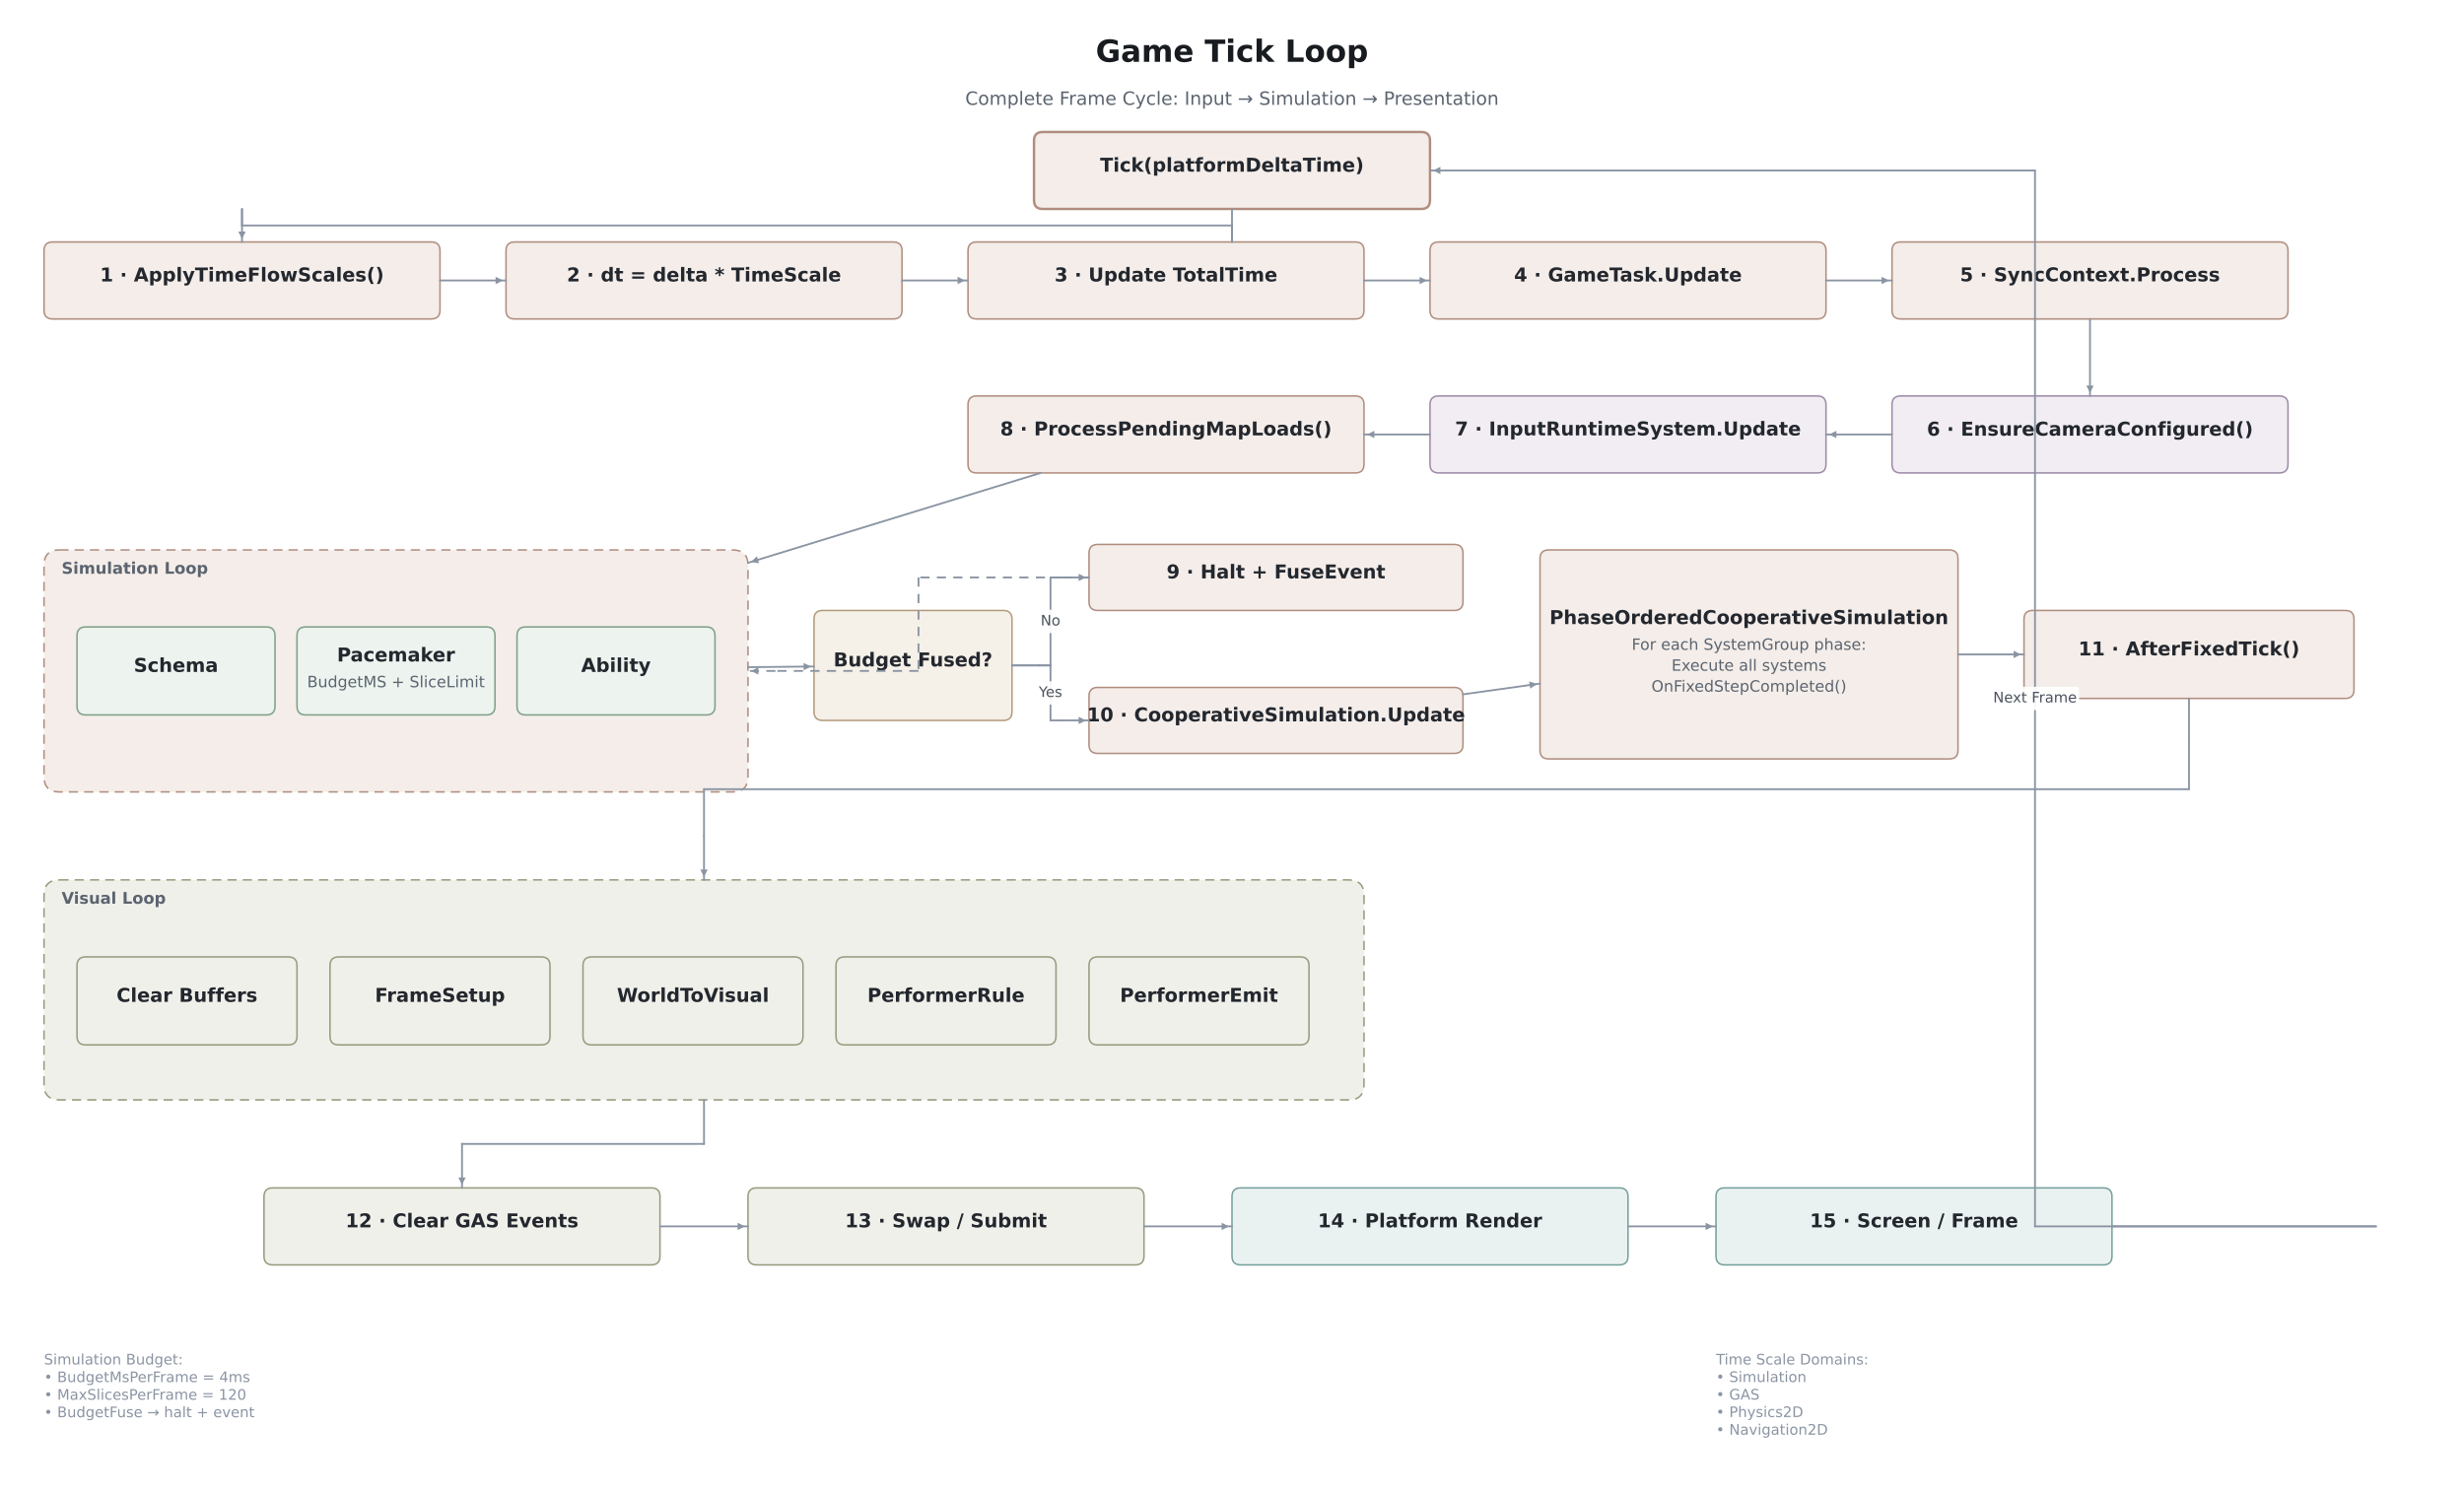
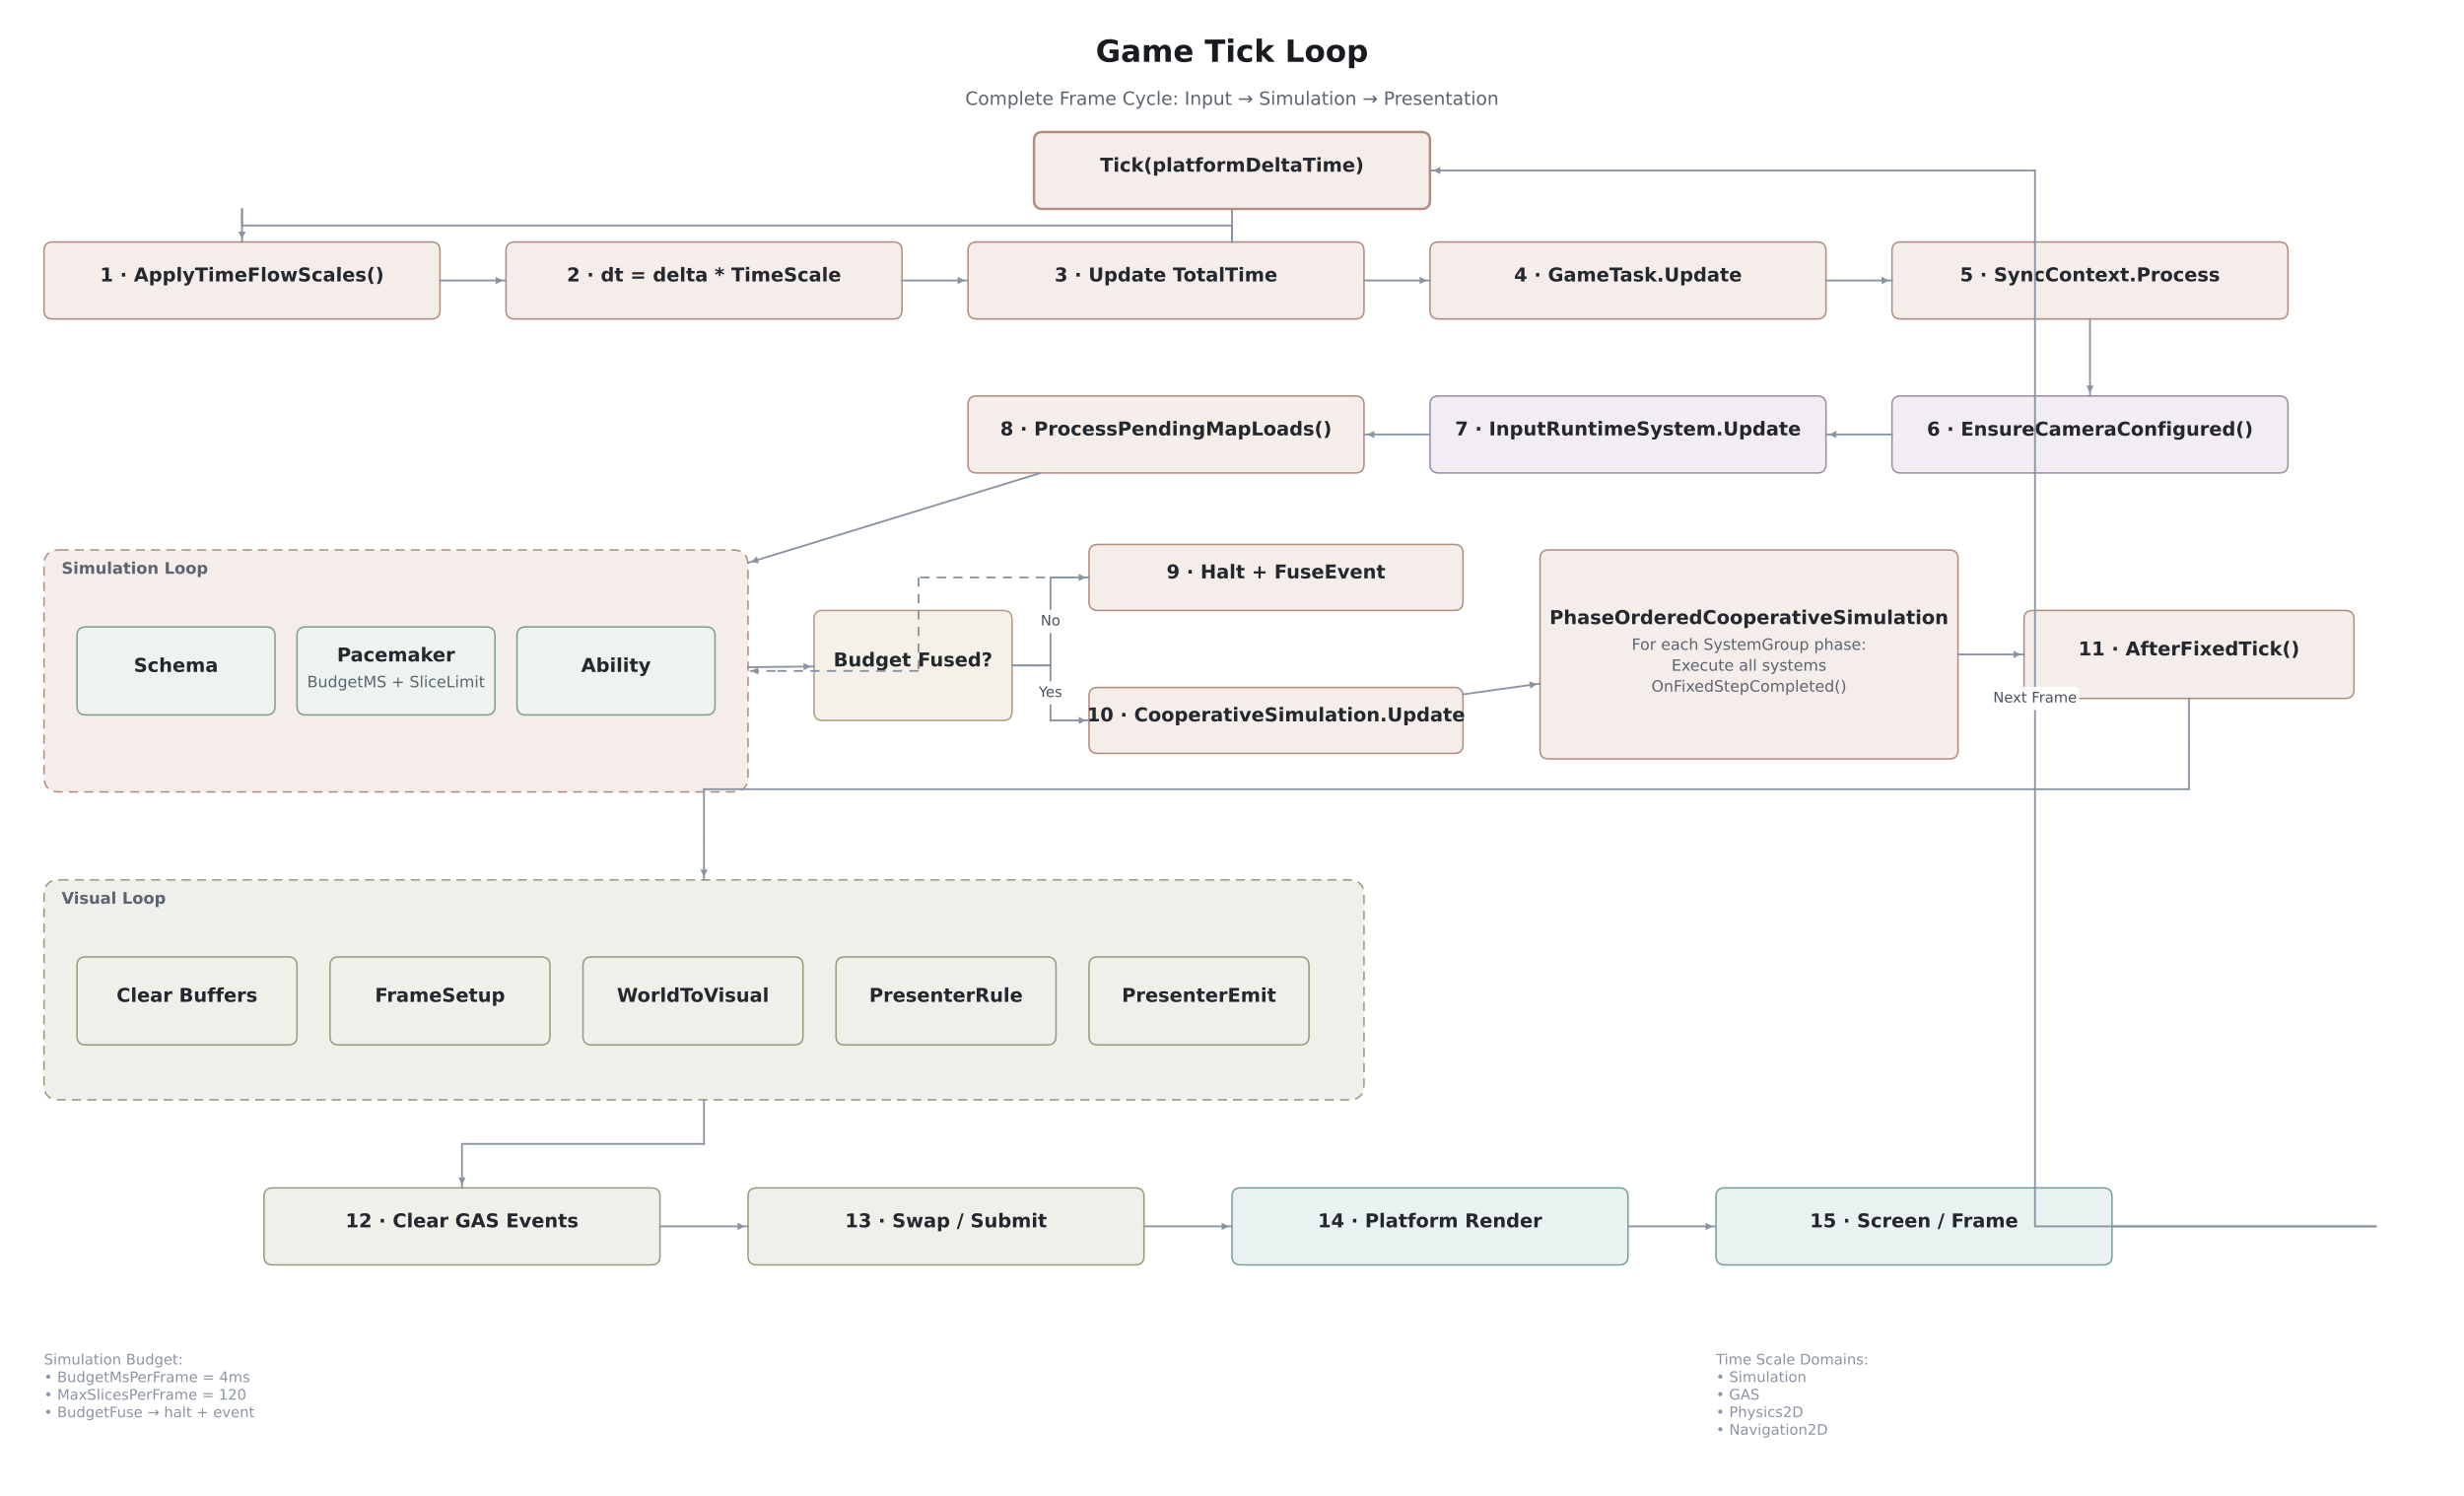
<svg xmlns="http://www.w3.org/2000/svg" width="1612.8pt" height="979.2pt" viewBox="0 0 1612.8 979.2" version="1.1">
  <defs>
    <style type="text/css">*{stroke-linejoin: round; stroke-linecap: butt}</style>
  </defs>
  <g id="figure_1">
    <g id="patch_1">
      <path d="M 0 979.2  L 1612.8 979.2  L 1612.8 0  L 0 0  z " style="fill: #ffffff" />
    </g>
    <g id="axes_1">
      <g id="patch_2">
        <path d="M 38.88 360  L 479.52 360  Q 489.6 360 489.6 370.08  L 489.6 508.32  Q 489.6 518.4 479.52 518.4  L 38.88 518.4  Q 28.8 518.4 28.8 508.32  L 28.8 370.08  Q 28.8 360 38.88 360  z " clip-path="url(#p7405627a9a)" style="fill: #f4ede9; stroke-dasharray: 6,4; stroke-dashoffset: 0; stroke: #b08d7f; stroke-linejoin: miter" />
      </g>
      <g id="patch_3">
        <path d="M 38.88 576  L 882.72 576  Q 892.8 576 892.8 586.08  L 892.8 709.92  Q 892.8 720 882.72 720  L 38.88 720  Q 28.8 720 28.8 709.92  L 28.8 586.08  Q 28.8 576 38.88 576  z " clip-path="url(#p7405627a9a)" style="fill: #f0f0ea; stroke-dasharray: 6,4; stroke-dashoffset: 0; stroke: #999a7e; stroke-linejoin: miter" />
      </g>
      <g id="text_1">
        <text style="font-weight: 700; font-size: 10.5px; font-family: 'Microsoft YaHei', 'DejaVu Sans'; text-anchor: start; fill: #5b6470" x="40.32" y="375.593" transform="rotate(-0 40.32 375.5934)">Simulation Loop</text>
      </g>
      <g id="text_2">
        <text style="font-weight: 700; font-size: 10.5px; font-family: 'Microsoft YaHei', 'DejaVu Sans'; text-anchor: start; fill: #5b6470" x="40.32" y="591.593" transform="rotate(-0 40.32 591.5934)">Visual Loop</text>
      </g>
      <g id="patch_4">
        <path d="M 682.56 86.4  L 930.24 86.4  Q 936 86.4 936 92.16  L 936 131.04  Q 936 136.8 930.24 136.8  L 682.56 136.8  Q 676.8 136.8 676.8 131.04  L 676.8 92.16  Q 676.8 86.4 682.56 86.4  z " clip-path="url(#p7405627a9a)" style="fill: #f4ede9; stroke: #b08d7f; stroke-width: 1.6; stroke-linejoin: miter" />
      </g>
      <g id="patch_5">
        <path d="M 34.56 158.4  L 282.24 158.4  Q 288 158.4 288 164.16  L 288 203.04  Q 288 208.8 282.24 208.8  L 34.56 208.8  Q 28.8 208.8 28.8 203.04  L 28.8 164.16  Q 28.8 158.4 34.56 158.4  z " clip-path="url(#p7405627a9a)" style="fill: #f4ede9; stroke: #b08d7f; stroke-linejoin: miter" />
      </g>
      <g id="patch_6">
        <path d="M 336.96 158.4  L 584.64 158.4  Q 590.4 158.4 590.4 164.16  L 590.4 203.04  Q 590.4 208.8 584.64 208.8  L 336.96 208.8  Q 331.2 208.8 331.2 203.04  L 331.2 164.16  Q 331.2 158.4 336.96 158.4  z " clip-path="url(#p7405627a9a)" style="fill: #f4ede9; stroke: #b08d7f; stroke-linejoin: miter" />
      </g>
      <g id="patch_7">
        <path d="M 639.36 158.4  L 887.04 158.4  Q 892.8 158.4 892.8 164.16  L 892.8 203.04  Q 892.8 208.8 887.04 208.8  L 639.36 208.8  Q 633.6 208.8 633.6 203.04  L 633.6 164.16  Q 633.6 158.4 639.36 158.4  z " clip-path="url(#p7405627a9a)" style="fill: #f4ede9; stroke: #b08d7f; stroke-linejoin: miter" />
      </g>
      <g id="patch_8">
        <path d="M 941.76 158.4  L 1189.44 158.4  Q 1195.2 158.4 1195.2 164.16  L 1195.2 203.04  Q 1195.2 208.8 1189.44 208.8  L 941.76 208.8  Q 936 208.8 936 203.04  L 936 164.16  Q 936 158.4 941.76 158.4  z " clip-path="url(#p7405627a9a)" style="fill: #f4ede9; stroke: #b08d7f; stroke-linejoin: miter" />
      </g>
      <g id="patch_9">
        <path d="M 1244.16 158.4  L 1491.84 158.4  Q 1497.6 158.4 1497.6 164.16  L 1497.6 203.04  Q 1497.6 208.8 1491.84 208.8  L 1244.16 208.8  Q 1238.4 208.8 1238.4 203.04  L 1238.4 164.16  Q 1238.4 158.4 1244.16 158.4  z " clip-path="url(#p7405627a9a)" style="fill: #f4ede9; stroke: #b08d7f; stroke-linejoin: miter" />
      </g>
      <g id="patch_10">
        <path d="M 1244.16 259.2  L 1491.84 259.2  Q 1497.6 259.2 1497.6 264.96  L 1497.6 303.84  Q 1497.6 309.6 1491.84 309.6  L 1244.16 309.6  Q 1238.4 309.6 1238.4 303.84  L 1238.4 264.96  Q 1238.4 259.2 1244.16 259.2  z " clip-path="url(#p7405627a9a)" style="fill: #f1edf3; stroke: #9d8ba8; stroke-linejoin: miter" />
      </g>
      <g id="patch_11">
        <path d="M 941.76 259.2  L 1189.44 259.2  Q 1195.2 259.2 1195.2 264.96  L 1195.2 303.84  Q 1195.2 309.6 1189.44 309.6  L 941.76 309.6  Q 936 309.6 936 303.84  L 936 264.96  Q 936 259.2 941.76 259.2  z " clip-path="url(#p7405627a9a)" style="fill: #f1edf3; stroke: #9d8ba8; stroke-linejoin: miter" />
      </g>
      <g id="patch_12">
        <path d="M 639.36 259.2  L 887.04 259.2  Q 892.8 259.2 892.8 264.96  L 892.8 303.84  Q 892.8 309.6 887.04 309.6  L 639.36 309.6  Q 633.6 309.6 633.6 303.84  L 633.6 264.96  Q 633.6 259.2 639.36 259.2  z " clip-path="url(#p7405627a9a)" style="fill: #f4ede9; stroke: #b08d7f; stroke-linejoin: miter" />
      </g>
      <g id="patch_13">
        <path d="M 56.16 410.4  L 174.24 410.4  Q 180 410.4 180 416.16  L 180 462.24  Q 180 468 174.24 468  L 56.16 468  Q 50.4 468 50.4 462.24  L 50.4 416.16  Q 50.4 410.4 56.16 410.4  z " clip-path="url(#p7405627a9a)" style="fill: #edf3ee; stroke: #7fa087; stroke-linejoin: miter" />
      </g>
      <g id="patch_14">
        <path d="M 200.16 410.4  L 318.24 410.4  Q 324 410.4 324 416.16  L 324 462.24  Q 324 468 318.24 468  L 200.16 468  Q 194.4 468 194.4 462.24  L 194.4 416.16  Q 194.4 410.4 200.16 410.4  z " clip-path="url(#p7405627a9a)" style="fill: #edf3ee; stroke: #7fa087; stroke-linejoin: miter" />
      </g>
      <g id="patch_15">
        <path d="M 344.16 410.4  L 462.24 410.4  Q 468 410.4 468 416.16  L 468 462.24  Q 468 468 462.24 468  L 344.16 468  Q 338.4 468 338.4 462.24  L 338.4 416.16  Q 338.4 410.4 344.16 410.4  z " clip-path="url(#p7405627a9a)" style="fill: #edf3ee; stroke: #7fa087; stroke-linejoin: miter" />
      </g>
      <g id="patch_16">
        <path d="M 538.56 399.6  L 656.64 399.6  Q 662.4 399.6 662.4 405.36  L 662.4 465.84  Q 662.4 471.6 656.64 471.6  L 538.56 471.6  Q 532.8 471.6 532.8 465.84  L 532.8 405.36  Q 532.8 399.6 538.56 399.6  z " clip-path="url(#p7405627a9a)" style="fill: #f5f0e8; stroke: #b39b7d; stroke-linejoin: miter" />
      </g>
      <g id="patch_17">
        <path d="M 718.56 356.4  L 951.84 356.4  Q 957.6 356.4 957.6 362.16  L 957.6 393.84  Q 957.6 399.6 951.84 399.6  L 718.56 399.6  Q 712.8 399.6 712.8 393.84  L 712.8 362.16  Q 712.8 356.4 718.56 356.4  z " clip-path="url(#p7405627a9a)" style="fill: #f4ede9; stroke: #b08d7f; stroke-linejoin: miter" />
      </g>
      <g id="patch_18">
        <path d="M 718.56 450  L 951.84 450  Q 957.6 450 957.6 455.76  L 957.6 487.44  Q 957.6 493.2 951.84 493.2  L 718.56 493.2  Q 712.8 493.2 712.8 487.44  L 712.8 455.76  Q 712.8 450 718.56 450  z " clip-path="url(#p7405627a9a)" style="fill: #f4ede9; stroke: #b08d7f; stroke-linejoin: miter" />
      </g>
      <g id="patch_19">
        <path d="M 1013.76 360  L 1275.84 360  Q 1281.6 360 1281.6 365.76  L 1281.6 491.04  Q 1281.6 496.8 1275.84 496.8  L 1013.76 496.8  Q 1008 496.8 1008 491.04  L 1008 365.76  Q 1008 360 1013.76 360  z " clip-path="url(#p7405627a9a)" style="fill: #f4ede9; stroke: #b08d7f; stroke-linejoin: miter" />
      </g>
      <g id="patch_20">
        <path d="M 1330.56 399.6  L 1535.04 399.6  Q 1540.8 399.6 1540.8 405.36  L 1540.8 451.44  Q 1540.8 457.2 1535.04 457.2  L 1330.56 457.2  Q 1324.8 457.2 1324.8 451.44  L 1324.8 405.36  Q 1324.8 399.6 1330.56 399.6  z " clip-path="url(#p7405627a9a)" style="fill: #f4ede9; stroke: #b08d7f; stroke-linejoin: miter" />
      </g>
      <g id="patch_21">
        <path d="M 56.16 626.4  L 188.64 626.4  Q 194.4 626.4 194.4 632.16  L 194.4 678.24  Q 194.4 684 188.64 684  L 56.16 684  Q 50.4 684 50.4 678.24  L 50.4 632.16  Q 50.4 626.4 56.16 626.4  z " clip-path="url(#p7405627a9a)" style="fill: #f0f0ea; stroke: #999a7e; stroke-linejoin: miter" />
      </g>
      <g id="patch_22">
        <path d="M 221.76 626.4  L 354.24 626.4  Q 360 626.4 360 632.16  L 360 678.24  Q 360 684 354.24 684  L 221.76 684  Q 216 684 216 678.24  L 216 632.16  Q 216 626.4 221.76 626.4  z " clip-path="url(#p7405627a9a)" style="fill: #f0f0ea; stroke: #999a7e; stroke-linejoin: miter" />
      </g>
      <g id="patch_23">
        <path d="M 387.36 626.4  L 519.84 626.4  Q 525.6 626.4 525.6 632.16  L 525.6 678.24  Q 525.6 684 519.84 684  L 387.36 684  Q 381.6 684 381.6 678.24  L 381.6 632.16  Q 381.6 626.4 387.36 626.4  z " clip-path="url(#p7405627a9a)" style="fill: #f0f0ea; stroke: #999a7e; stroke-linejoin: miter" />
      </g>
      <g id="patch_24">
        <path d="M 552.96 626.4  L 685.44 626.4  Q 691.2 626.4 691.2 632.16  L 691.2 678.24  Q 691.2 684 685.44 684  L 552.96 684  Q 547.2 684 547.2 678.24  L 547.2 632.16  Q 547.2 626.4 552.96 626.4  z " clip-path="url(#p7405627a9a)" style="fill: #f0f0ea; stroke: #999a7e; stroke-linejoin: miter" />
      </g>
      <g id="patch_25">
        <path d="M 718.56 626.4  L 851.04 626.4  Q 856.8 626.4 856.8 632.16  L 856.8 678.24  Q 856.8 684 851.04 684  L 718.56 684  Q 712.8 684 712.8 678.24  L 712.8 632.16  Q 712.8 626.4 718.56 626.4  z " clip-path="url(#p7405627a9a)" style="fill: #f0f0ea; stroke: #999a7e; stroke-linejoin: miter" />
      </g>
      <g id="patch_26">
        <path d="M 178.56 777.6  L 426.24 777.6  Q 432 777.6 432 783.36  L 432 822.24  Q 432 828 426.24 828  L 178.56 828  Q 172.8 828 172.8 822.24  L 172.8 783.36  Q 172.8 777.6 178.56 777.6  z " clip-path="url(#p7405627a9a)" style="fill: #f0f0ea; stroke: #999a7e; stroke-linejoin: miter" />
      </g>
      <g id="patch_27">
        <path d="M 495.36 777.6  L 743.04 777.6  Q 748.8 777.6 748.8 783.36  L 748.8 822.24  Q 748.8 828 743.04 828  L 495.36 828  Q 489.6 828 489.6 822.24  L 489.6 783.36  Q 489.6 777.6 495.36 777.6  z " clip-path="url(#p7405627a9a)" style="fill: #f0f0ea; stroke: #999a7e; stroke-linejoin: miter" />
      </g>
      <g id="patch_28">
        <path d="M 812.16 777.6  L 1059.84 777.6  Q 1065.6 777.6 1065.6 783.36  L 1065.6 822.24  Q 1065.6 828 1059.84 828  L 812.16 828  Q 806.4 828 806.4 822.24  L 806.4 783.36  Q 806.4 777.6 812.16 777.6  z " clip-path="url(#p7405627a9a)" style="fill: #eaf2f1; stroke: #76a09c; stroke-linejoin: miter" />
      </g>
      <g id="patch_29">
        <path d="M 1128.96 777.6  L 1376.64 777.6  Q 1382.4 777.6 1382.4 783.36  L 1382.4 822.24  Q 1382.4 828 1376.64 828  L 1128.96 828  Q 1123.2 828 1123.2 822.24  L 1123.2 783.36  Q 1123.2 777.6 1128.96 777.6  z " clip-path="url(#p7405627a9a)" style="fill: #eaf2f1; stroke: #76a09c; stroke-linejoin: miter" />
      </g>
      <g id="text_3">
        <text style="font-weight: 700; font-size: 12.5px; font-family: 'Microsoft YaHei', 'DejaVu Sans'; text-anchor: middle; fill: #23272e" x="806.4" y="112.39" transform="rotate(-0 806.4 112.3904)">Tick(platformDeltaTime)</text>
      </g>
      <g id="text_4">
        <text style="font-weight: 700; font-size: 12.5px; font-family: 'Microsoft YaHei', 'DejaVu Sans'; text-anchor: middle; fill: #23272e" x="158.4" y="184.232" transform="rotate(-0 158.4 184.2322)">1 · ApplyTimeFlowScales()</text>
      </g>
      <g id="text_5">
        <text style="font-weight: 700; font-size: 12.5px; font-family: 'Microsoft YaHei', 'DejaVu Sans'; text-anchor: middle; fill: #23272e" x="460.8" y="184.232" transform="rotate(-0 460.8 184.2322)">2 · dt = delta * TimeScale</text>
      </g>
      <g id="text_6">
        <text style="font-weight: 700; font-size: 12.5px; font-family: 'Microsoft YaHei', 'DejaVu Sans'; text-anchor: middle; fill: #23272e" x="763.2" y="184.232" transform="rotate(-0 763.2 184.2322)">3 · Update TotalTime</text>
      </g>
      <g id="text_7">
        <text style="font-weight: 700; font-size: 12.5px; font-family: 'Microsoft YaHei', 'DejaVu Sans'; text-anchor: middle; fill: #23272e" x="1065.6" y="184.232" transform="rotate(-0 1065.6 184.2322)">4 · GameTask.Update</text>
      </g>
      <g id="text_8">
        <text style="font-weight: 700; font-size: 12.5px; font-family: 'Microsoft YaHei', 'DejaVu Sans'; text-anchor: middle; fill: #23272e" x="1368" y="184.172" transform="rotate(-0 1368 184.1716)">5 · SyncContext.Process</text>
      </g>
      <g id="text_9">
        <text style="font-weight: 700; font-size: 12.5px; font-family: 'Microsoft YaHei', 'DejaVu Sans'; text-anchor: middle; fill: #23272e" x="1368" y="285.19" transform="rotate(-0 1368 285.1904)">6 · EnsureCameraConfigured()</text>
      </g>
      <g id="text_10">
        <text style="font-weight: 700; font-size: 12.5px; font-family: 'Microsoft YaHei', 'DejaVu Sans'; text-anchor: middle; fill: #23272e" x="1065.6" y="285.032" transform="rotate(-0 1065.6 285.0322)">7 · InputRuntimeSystem.Update</text>
      </g>
      <g id="text_11">
        <text style="font-weight: 700; font-size: 12.5px; font-family: 'Microsoft YaHei', 'DejaVu Sans'; text-anchor: middle; fill: #23272e" x="763.2" y="285.032" transform="rotate(-0 763.2 285.0322)">8 · ProcessPendingMapLoads()</text>
      </g>
      <g id="text_12">
        <text style="font-weight: 700; font-size: 12.5px; font-family: 'Microsoft YaHei', 'DejaVu Sans'; text-anchor: middle; fill: #23272e" x="115.2" y="439.832" transform="rotate(-0 115.2 439.8322)">Schema</text>
      </g>
      <g id="text_13">
        <text style="font-weight: 700; font-size: 12.5px; font-family: 'Microsoft YaHei', 'DejaVu Sans'; text-anchor: middle; fill: #23272e" x="259.2" y="432.992" transform="rotate(-0 259.2 432.9922)">Pacemaker</text>
      </g>
      <g id="text_14">
        <text style="font-size: 10.2px; font-family: 'Microsoft YaHei', 'DejaVu Sans'; text-anchor: middle; fill: #5b6470" x="259.2" y="449.874" transform="rotate(-0 259.2 449.8736)">BudgetMS + SliceLimit</text>
      </g>
      <g id="text_15">
        <text style="font-weight: 700; font-size: 12.5px; font-family: 'Microsoft YaHei', 'DejaVu Sans'; text-anchor: middle; fill: #23272e" x="403.2" y="439.832" transform="rotate(-0 403.2 439.8322)">Ability</text>
      </g>
      <g id="text_16">
        <text style="font-weight: 700; font-size: 12.5px; font-family: 'Microsoft YaHei', 'DejaVu Sans'; text-anchor: middle; fill: #23272e" x="597.6" y="436.232" transform="rotate(-0 597.6 436.2322)">Budget Fused?</text>
      </g>
      <g id="text_17">
        <text style="font-weight: 700; font-size: 12.5px; font-family: 'Microsoft YaHei', 'DejaVu Sans'; text-anchor: middle; fill: #23272e" x="835.2" y="378.632" transform="rotate(-0 835.2 378.6322)">9 · Halt + FuseEvent</text>
      </g>
      <g id="text_18">
        <text style="font-weight: 700; font-size: 12.5px; font-family: 'Microsoft YaHei', 'DejaVu Sans'; text-anchor: middle; fill: #23272e" x="835.2" y="472.232" transform="rotate(-0 835.2 472.2322)">10 · CooperativeSimulation.Update</text>
      </g>
      <g id="text_19">
        <text style="font-weight: 700; font-size: 12.5px; font-family: 'Microsoft YaHei', 'DejaVu Sans'; text-anchor: middle; fill: #23272e" x="1144.8" y="408.512" transform="rotate(-0 1144.8 408.5122)">PhaseOrderedCooperativeSimulation</text>
      </g>
      <g id="text_20">
        <text style="font-size: 10.2px; font-family: 'Microsoft YaHei', 'DejaVu Sans'; text-anchor: middle; fill: #5b6470" x="1144.8" y="425.394" transform="rotate(-0 1144.8 425.3936)">For each SystemGroup phase:</text>
      </g>
      <g id="text_21">
        <text style="font-size: 10.2px; font-family: 'Microsoft YaHei', 'DejaVu Sans'; text-anchor: middle; fill: #5b6470" x="1144.8" y="439.074" transform="rotate(-0 1144.8 439.0736)">Execute all systems</text>
      </g>
      <g id="text_22">
        <text style="font-size: 10.2px; font-family: 'Microsoft YaHei', 'DejaVu Sans'; text-anchor: middle; fill: #5b6470" x="1144.8" y="452.754" transform="rotate(-0 1144.8 452.7536)">OnFixedStepCompleted()</text>
      </g>
      <g id="text_23">
        <text style="font-weight: 700; font-size: 12.5px; font-family: 'Microsoft YaHei', 'DejaVu Sans'; text-anchor: middle; fill: #23272e" x="1432.8" y="429.032" transform="rotate(-0 1432.8 429.0322)">11 · AfterFixedTick()</text>
      </g>
      <g id="text_24">
        <text style="font-weight: 700; font-size: 12.5px; font-family: 'Microsoft YaHei', 'DejaVu Sans'; text-anchor: middle; fill: #23272e" x="122.4" y="655.832" transform="rotate(-0 122.4 655.8322)">Clear Buffers</text>
      </g>
      <g id="text_25">
        <text style="font-weight: 700; font-size: 12.5px; font-family: 'Microsoft YaHei', 'DejaVu Sans'; text-anchor: middle; fill: #23272e" x="288" y="655.832" transform="rotate(-0 288 655.8322)">FrameSetup</text>
      </g>
      <g id="text_26">
        <text style="font-weight: 700; font-size: 12.5px; font-family: 'Microsoft YaHei', 'DejaVu Sans'; text-anchor: middle; fill: #23272e" x="453.6" y="655.832" transform="rotate(-0 453.6 655.8322)">WorldToVisual</text>
      </g>
      <g id="text_27">
-         <text style="font-weight: 700; font-size: 12.5px; font-family: 'Microsoft YaHei', 'DejaVu Sans'; text-anchor: middle; fill: #23272e" x="619.2" y="655.832" transform="rotate(-0 619.2 655.8322)">PerformerRule</text>
+         <text style="font-weight: 700; font-size: 12.5px; font-family: 'Microsoft YaHei', 'DejaVu Sans'; text-anchor: middle; fill: #23272e" x="619.2" y="655.832" transform="rotate(-0 619.2 655.8322)">PresenterRule</text>
      </g>
      <g id="text_28">
-         <text style="font-weight: 700; font-size: 12.5px; font-family: 'Microsoft YaHei', 'DejaVu Sans'; text-anchor: middle; fill: #23272e" x="784.8" y="655.832" transform="rotate(-0 784.8 655.8322)">PerformerEmit</text>
+         <text style="font-weight: 700; font-size: 12.5px; font-family: 'Microsoft YaHei', 'DejaVu Sans'; text-anchor: middle; fill: #23272e" x="784.8" y="655.832" transform="rotate(-0 784.8 655.8322)">PresenterEmit</text>
      </g>
      <g id="text_29">
        <text style="font-weight: 700; font-size: 12.5px; font-family: 'Microsoft YaHei', 'DejaVu Sans'; text-anchor: middle; fill: #23272e" x="302.4" y="803.432" transform="rotate(-0 302.4 803.4322)">12 · Clear GAS Events</text>
      </g>
      <g id="text_30">
        <text style="font-weight: 700; font-size: 12.5px; font-family: 'Microsoft YaHei', 'DejaVu Sans'; text-anchor: middle; fill: #23272e" x="619.2" y="803.432" transform="rotate(-0 619.2 803.4322)">13 · Swap / Submit</text>
      </g>
      <g id="text_31">
        <text style="font-weight: 700; font-size: 12.5px; font-family: 'Microsoft YaHei', 'DejaVu Sans'; text-anchor: middle; fill: #23272e" x="936" y="803.432" transform="rotate(-0 936 803.4322)">14 · Platform Render</text>
      </g>
      <g id="text_32">
        <text style="font-weight: 700; font-size: 12.5px; font-family: 'Microsoft YaHei', 'DejaVu Sans'; text-anchor: middle; fill: #23272e" x="1252.8" y="803.432" transform="rotate(-0 1252.8 803.4322)">15 · Screen / Frame</text>
      </g>
      <g id="line2d_1">
        <path d="M 806.4 136.8  L 806.4 158.4  " clip-path="url(#p7405627a9a)" style="fill: none; stroke: #8a94a3; stroke-width: 1.2; stroke-linecap: round" />
      </g>
      <g id="line2d_2">
        <path d="M 806.4 158.4  L 806.4 147.6  " clip-path="url(#p7405627a9a)" style="fill: none; stroke: #8a94a3; stroke-width: 1.2; stroke-linecap: round" />
      </g>
      <g id="line2d_3">
        <path d="M 806.4 147.6  L 158.4 147.6  " clip-path="url(#p7405627a9a)" style="fill: none; stroke: #8a94a3; stroke-width: 1.2; stroke-linecap: round" />
      </g>
      <g id="line2d_4">
        <path d="M 158.4 147.6  L 158.4 136.8  " clip-path="url(#p7405627a9a)" style="fill: none; stroke: #8a94a3; stroke-width: 1.2; stroke-linecap: round" />
      </g>
      <g id="line2d_5">
        <path d="M 158.4 136.8  L 158.4 158.4  " clip-path="url(#p7405627a9a)" style="fill: none; stroke: #8a94a3; stroke-width: 1.2; stroke-linecap: round" />
      </g>
      <g id="line2d_6">
        <path d="M 288 183.6  L 331.2 183.6  " clip-path="url(#p7405627a9a)" style="fill: none; stroke: #8a94a3; stroke-width: 1.2; stroke-linecap: round" />
      </g>
      <g id="line2d_7">
        <path d="M 590.4 183.6  L 633.6 183.6  " clip-path="url(#p7405627a9a)" style="fill: none; stroke: #8a94a3; stroke-width: 1.2; stroke-linecap: round" />
      </g>
      <g id="line2d_8">
        <path d="M 892.8 183.6  L 936 183.6  " clip-path="url(#p7405627a9a)" style="fill: none; stroke: #8a94a3; stroke-width: 1.2; stroke-linecap: round" />
      </g>
      <g id="line2d_9">
        <path d="M 1195.2 183.6  L 1238.4 183.6  " clip-path="url(#p7405627a9a)" style="fill: none; stroke: #8a94a3; stroke-width: 1.2; stroke-linecap: round" />
      </g>
      <g id="line2d_10">
        <path d="M 1368 208.8  L 1368 259.2  " clip-path="url(#p7405627a9a)" style="fill: none; stroke: #8a94a3; stroke-width: 1.2; stroke-linecap: round" />
      </g>
      <g id="line2d_11">
        <path d="M 1238.4 284.4  L 1195.2 284.4  " clip-path="url(#p7405627a9a)" style="fill: none; stroke: #8a94a3; stroke-width: 1.2; stroke-linecap: round" />
      </g>
      <g id="line2d_12">
        <path d="M 936 284.4  L 892.8 284.4  " clip-path="url(#p7405627a9a)" style="fill: none; stroke: #8a94a3; stroke-width: 1.2; stroke-linecap: round" />
      </g>
      <g id="line2d_13">
        <path d="M 681.153 309.6  L 489.6 368.434  " clip-path="url(#p7405627a9a)" style="fill: none; stroke: #8a94a3; stroke-width: 1.2; stroke-linecap: round" />
      </g>
      <g id="line2d_14">
        <path d="M 489.6 436.749  L 532.8 436.289  " clip-path="url(#p7405627a9a)" style="fill: none; stroke: #8a94a3; stroke-width: 1.2; stroke-linecap: round" />
      </g>
      <g id="line2d_15">
        <path d="M 662.4 435.6  L 680.4 435.6  " clip-path="url(#p7405627a9a)" style="fill: none; stroke: #8a94a3; stroke-width: 1.2; stroke-linecap: round" />
      </g>
      <g id="line2d_16">
        <path d="M 680.4 435.6  L 687.6 435.6  " clip-path="url(#p7405627a9a)" style="fill: none; stroke: #8a94a3; stroke-width: 1.2; stroke-linecap: round" />
      </g>
      <g id="line2d_17">
        <path d="M 687.6 435.6  L 687.6 378  " clip-path="url(#p7405627a9a)" style="fill: none; stroke: #8a94a3; stroke-width: 1.2; stroke-linecap: round" />
      </g>
      <g id="line2d_18">
        <path d="M 687.6 378  L 694.8 378  " clip-path="url(#p7405627a9a)" style="fill: none; stroke: #8a94a3; stroke-width: 1.2; stroke-linecap: round" />
      </g>
      <g id="line2d_19">
        <path d="M 694.8 378  L 712.8 378  " clip-path="url(#p7405627a9a)" style="fill: none; stroke: #8a94a3; stroke-width: 1.2; stroke-linecap: round" />
      </g>
      <g id="line2d_20">
        <path d="M 662.4 435.6  L 680.4 435.6  " clip-path="url(#p7405627a9a)" style="fill: none; stroke: #8a94a3; stroke-width: 1.2; stroke-linecap: round" />
      </g>
      <g id="line2d_21">
        <path d="M 680.4 435.6  L 687.6 435.6  " clip-path="url(#p7405627a9a)" style="fill: none; stroke: #8a94a3; stroke-width: 1.2; stroke-linecap: round" />
      </g>
      <g id="line2d_22">
        <path d="M 687.6 435.6  L 687.6 471.6  " clip-path="url(#p7405627a9a)" style="fill: none; stroke: #8a94a3; stroke-width: 1.2; stroke-linecap: round" />
      </g>
      <g id="line2d_23">
        <path d="M 687.6 471.6  L 694.8 471.6  " clip-path="url(#p7405627a9a)" style="fill: none; stroke: #8a94a3; stroke-width: 1.2; stroke-linecap: round" />
      </g>
      <g id="line2d_24">
        <path d="M 694.8 471.6  L 712.8 471.6  " clip-path="url(#p7405627a9a)" style="fill: none; stroke: #8a94a3; stroke-width: 1.2; stroke-linecap: round" />
      </g>
      <g id="line2d_25">
        <path d="M 712.8 378  L 694.8 378  " clip-path="url(#p7405627a9a)" style="fill: none; stroke-dasharray: 6,4.8; stroke-dashoffset: 0; stroke: #8a94a3; stroke-width: 1.2" />
      </g>
      <g id="line2d_26">
        <path d="M 694.8 378  L 601.2 378  " clip-path="url(#p7405627a9a)" style="fill: none; stroke-dasharray: 6,4.8; stroke-dashoffset: 0; stroke: #8a94a3; stroke-width: 1.2" />
      </g>
      <g id="line2d_27">
        <path d="M 601.2 378  L 601.2 439.2  " clip-path="url(#p7405627a9a)" style="fill: none; stroke-dasharray: 6,4.8; stroke-dashoffset: 0; stroke: #8a94a3; stroke-width: 1.2" />
      </g>
      <g id="line2d_28">
        <path d="M 601.2 439.2  L 507.6 439.2  " clip-path="url(#p7405627a9a)" style="fill: none; stroke-dasharray: 6,4.8; stroke-dashoffset: 0; stroke: #8a94a3; stroke-width: 1.2" />
      </g>
      <g id="line2d_29">
        <path d="M 507.6 439.2  L 489.6 439.2  " clip-path="url(#p7405627a9a)" style="fill: none; stroke-dasharray: 6,4.8; stroke-dashoffset: 0; stroke: #8a94a3; stroke-width: 1.2" />
      </g>
      <g id="line2d_30">
        <path d="M 957.6 454.521  L 1008 447.488  " clip-path="url(#p7405627a9a)" style="fill: none; stroke: #8a94a3; stroke-width: 1.2; stroke-linecap: round" />
      </g>
      <g id="line2d_31">
        <path d="M 1281.6 428.4  L 1324.8 428.4  " clip-path="url(#p7405627a9a)" style="fill: none; stroke: #8a94a3; stroke-width: 1.2; stroke-linecap: round" />
      </g>
      <g id="line2d_32">
        <path d="M 1432.8 457.2  L 1432.8 486  " clip-path="url(#p7405627a9a)" style="fill: none; stroke: #8a94a3; stroke-width: 1.2; stroke-linecap: round" />
      </g>
      <g id="line2d_33">
        <path d="M 1432.8 486  L 1432.8 516.6  " clip-path="url(#p7405627a9a)" style="fill: none; stroke: #8a94a3; stroke-width: 1.2; stroke-linecap: round" />
      </g>
      <g id="line2d_34">
        <path d="M 1432.8 516.6  L 460.8 516.6  " clip-path="url(#p7405627a9a)" style="fill: none; stroke: #8a94a3; stroke-width: 1.2; stroke-linecap: round" />
      </g>
      <g id="line2d_35">
        <path d="M 460.8 516.6  L 460.8 547.2  " clip-path="url(#p7405627a9a)" style="fill: none; stroke: #8a94a3; stroke-width: 1.2; stroke-linecap: round" />
      </g>
      <g id="line2d_36">
        <path d="M 460.8 547.2  L 460.8 576  " clip-path="url(#p7405627a9a)" style="fill: none; stroke: #8a94a3; stroke-width: 1.2; stroke-linecap: round" />
      </g>
      <g id="line2d_37">
        <path d="M 460.8 720  L 460.8 748.8  " clip-path="url(#p7405627a9a)" style="fill: none; stroke: #8a94a3; stroke-width: 1.2; stroke-linecap: round" />
      </g>
      <g id="line2d_38">
        <path d="M 460.8 748.8  L 460.8 748.8  " clip-path="url(#p7405627a9a)" style="fill: none; stroke: #8a94a3; stroke-width: 1.2; stroke-linecap: round" />
      </g>
      <g id="line2d_39">
        <path d="M 460.8 748.8  L 302.4 748.8  " clip-path="url(#p7405627a9a)" style="fill: none; stroke: #8a94a3; stroke-width: 1.2; stroke-linecap: round" />
      </g>
      <g id="line2d_40">
        <path d="M 302.4 748.8  L 302.4 748.8  " clip-path="url(#p7405627a9a)" style="fill: none; stroke: #8a94a3; stroke-width: 1.2; stroke-linecap: round" />
      </g>
      <g id="line2d_41">
        <path d="M 302.4 748.8  L 302.4 777.6  " clip-path="url(#p7405627a9a)" style="fill: none; stroke: #8a94a3; stroke-width: 1.2; stroke-linecap: round" />
      </g>
      <g id="line2d_42">
        <path d="M 432 802.8  L 489.6 802.8  " clip-path="url(#p7405627a9a)" style="fill: none; stroke: #8a94a3; stroke-width: 1.2; stroke-linecap: round" />
      </g>
      <g id="line2d_43">
        <path d="M 748.8 802.8  L 806.4 802.8  " clip-path="url(#p7405627a9a)" style="fill: none; stroke: #8a94a3; stroke-width: 1.2; stroke-linecap: round" />
      </g>
      <g id="line2d_44">
        <path d="M 1065.6 802.8  L 1123.2 802.8  " clip-path="url(#p7405627a9a)" style="fill: none; stroke: #8a94a3; stroke-width: 1.2; stroke-linecap: round" />
      </g>
      <g id="line2d_45">
        <path d="M 1382.4 802.8  L 1555.2 802.8  " clip-path="url(#p7405627a9a)" style="fill: none; stroke: #8a94a3; stroke-width: 1.2; stroke-linecap: round" />
      </g>
      <g id="line2d_46">
        <path d="M 1555.2 802.8  L 1332 802.8  " clip-path="url(#p7405627a9a)" style="fill: none; stroke: #8a94a3; stroke-width: 1.2; stroke-linecap: round" />
      </g>
      <g id="line2d_47">
        <path d="M 1332 802.8  L 1332 111.6  " clip-path="url(#p7405627a9a)" style="fill: none; stroke: #8a94a3; stroke-width: 1.2; stroke-linecap: round" />
      </g>
      <g id="line2d_48">
        <path d="M 1332 111.6  L 1108.8 111.6  " clip-path="url(#p7405627a9a)" style="fill: none; stroke: #8a94a3; stroke-width: 1.2; stroke-linecap: round" />
      </g>
      <g id="line2d_49">
        <path d="M 1108.8 111.6  L 936 111.6  " clip-path="url(#p7405627a9a)" style="fill: none; stroke: #8a94a3; stroke-width: 1.2; stroke-linecap: round" />
      </g>
      <g id="patch_30">
        <path d="M 158.4 138.801  Q 158.4 147.603 158.4 156.405  " clip-path="url(#p7405627a9a)" style="fill: none" />
        <path d="M 160.8 151.605  L 158.4 156.405  L 156 151.605  z " clip-path="url(#p7405627a9a)" style="fill: #8a94a3" />
      </g>
      <g id="patch_31">
        <path d="M 290.001 183.6  Q 309.601 183.6 329.201 183.6  " clip-path="url(#p7405627a9a)" style="fill: none" />
        <path d="M 324.401 181.2  L 329.201 183.6  L 324.401 186  z " clip-path="url(#p7405627a9a)" style="fill: #8a94a3" />
      </g>
      <g id="patch_32">
        <path d="M 592.401 183.6  Q 612.001 183.6 631.601 183.6  " clip-path="url(#p7405627a9a)" style="fill: none" />
        <path d="M 626.801 181.2  L 631.601 183.6  L 626.801 186  z " clip-path="url(#p7405627a9a)" style="fill: #8a94a3" />
      </g>
      <g id="patch_33">
        <path d="M 894.801 183.6  Q 914.401 183.6 934.001 183.6  " clip-path="url(#p7405627a9a)" style="fill: none" />
        <path d="M 929.201 181.2  L 934.001 183.6  L 929.201 186  z " clip-path="url(#p7405627a9a)" style="fill: #8a94a3" />
      </g>
      <g id="patch_34">
        <path d="M 1197.201 183.6  Q 1216.801 183.6 1236.401 183.6  " clip-path="url(#p7405627a9a)" style="fill: none" />
        <path d="M 1231.601 181.2  L 1236.401 183.6  L 1231.601 186  z " clip-path="url(#p7405627a9a)" style="fill: #8a94a3" />
      </g>
      <g id="patch_35">
        <path d="M 1368 210.803  Q 1368 234.001 1368 257.2  " clip-path="url(#p7405627a9a)" style="fill: none" />
        <path d="M 1370.4 252.4  L 1368 257.2  L 1365.6 252.4  z " clip-path="url(#p7405627a9a)" style="fill: #8a94a3" />
      </g>
      <g id="patch_36">
        <path d="M 1236.399 284.4  Q 1216.799 284.4 1197.199 284.4  " clip-path="url(#p7405627a9a)" style="fill: none" />
        <path d="M 1201.999 286.8  L 1197.199 284.4  L 1201.999 282  z " clip-path="url(#p7405627a9a)" style="fill: #8a94a3" />
      </g>
      <g id="patch_37">
        <path d="M 933.999 284.4  Q 914.399 284.4 894.799 284.4  " clip-path="url(#p7405627a9a)" style="fill: none" />
        <path d="M 899.599 286.8  L 894.799 284.4  L 899.599 282  z " clip-path="url(#p7405627a9a)" style="fill: #8a94a3" />
      </g>
      <g id="patch_38">
        <path d="M 679.239 310.188  Q 585.376 339.017 491.513 367.847  " clip-path="url(#p7405627a9a)" style="fill: none" />
        <path d="M 496.806 368.732  L 491.513 367.847  L 495.397 364.143  z " clip-path="url(#p7405627a9a)" style="fill: #8a94a3" />
      </g>
      <g id="patch_39">
        <path d="M 491.601 436.728  Q 511.201 436.519 530.801 436.311  " clip-path="url(#p7405627a9a)" style="fill: none" />
        <path d="M 525.976 433.962  L 530.801 436.311  L 526.027 438.762  z " clip-path="url(#p7405627a9a)" style="fill: #8a94a3" />
      </g>
      <g id="patch_40">
        <path d="M 696.8 378  Q 703.802 378 710.804 378  " clip-path="url(#p7405627a9a)" style="fill: none" />
        <path d="M 706.004 375.6  L 710.804 378  L 706.004 380.4  z " clip-path="url(#p7405627a9a)" style="fill: #8a94a3" />
      </g>
      <g id="patch_41">
        <path d="M 696.8 471.6  Q 703.802 471.6 710.804 471.6  " clip-path="url(#p7405627a9a)" style="fill: none" />
        <path d="M 706.004 469.2  L 710.804 471.6  L 706.004 474  z " clip-path="url(#p7405627a9a)" style="fill: #8a94a3" />
      </g>
      <g id="patch_42">
        <path d="M 505.6 439.2  Q 498.598 439.2 491.596 439.2  " clip-path="url(#p7405627a9a)" style="fill: none" />
        <path d="M 496.396 441.6  L 491.596 439.2  L 496.396 436.8  z " clip-path="url(#p7405627a9a)" style="fill: #8a94a3" />
      </g>
      <g id="patch_43">
        <path d="M 959.578 454.245  Q 982.797 451.005 1006.017 447.765  " clip-path="url(#p7405627a9a)" style="fill: none" />
        <path d="M 1000.931 446.051  L 1006.017 447.765  L 1001.595 450.805  z " clip-path="url(#p7405627a9a)" style="fill: #8a94a3" />
      </g>
      <g id="patch_44">
        <path d="M 1283.601 428.4  Q 1303.201 428.4 1322.801 428.4  " clip-path="url(#p7405627a9a)" style="fill: none" />
        <path d="M 1318.001 426  L 1322.801 428.4  L 1318.001 430.8  z " clip-path="url(#p7405627a9a)" style="fill: #8a94a3" />
      </g>
      <g id="patch_45">
        <path d="M 460.8 549.2  Q 460.8 561.601 460.8 574.001  " clip-path="url(#p7405627a9a)" style="fill: none" />
        <path d="M 463.2 569.201  L 460.8 574.001  L 458.4 569.201  z " clip-path="url(#p7405627a9a)" style="fill: #8a94a3" />
      </g>
      <g id="patch_46">
        <path d="M 302.4 750.8  Q 302.4 763.201 302.4 775.601  " clip-path="url(#p7405627a9a)" style="fill: none" />
        <path d="M 304.8 770.801  L 302.4 775.601  L 300 770.801  z " clip-path="url(#p7405627a9a)" style="fill: #8a94a3" />
      </g>
      <g id="patch_47">
        <path d="M 434 802.8  Q 460.801 802.8 487.601 802.8  " clip-path="url(#p7405627a9a)" style="fill: none" />
        <path d="M 482.801 800.4  L 487.601 802.8  L 482.801 805.2  z " clip-path="url(#p7405627a9a)" style="fill: #8a94a3" />
      </g>
      <g id="patch_48">
        <path d="M 750.8 802.8  Q 777.601 802.8 804.401 802.8  " clip-path="url(#p7405627a9a)" style="fill: none" />
        <path d="M 799.601 800.4  L 804.401 802.8  L 799.601 805.2  z " clip-path="url(#p7405627a9a)" style="fill: #8a94a3" />
      </g>
      <g id="patch_49">
        <path d="M 1067.6 802.8  Q 1094.401 802.8 1121.201 802.8  " clip-path="url(#p7405627a9a)" style="fill: none" />
        <path d="M 1116.401 800.4  L 1121.201 802.8  L 1116.401 805.2  z " clip-path="url(#p7405627a9a)" style="fill: #8a94a3" />
      </g>
      <g id="patch_50">
        <path d="M 1106.799 111.6  Q 1022.399 111.6 937.999 111.6  " clip-path="url(#p7405627a9a)" style="fill: none" />
        <path d="M 942.799 114  L 937.999 111.6  L 942.799 109.2  z " clip-path="url(#p7405627a9a)" style="fill: #8a94a3" />
      </g>
      <g id="text_33">
        <text style="font-weight: 700; font-size: 20px; font-family: 'Microsoft YaHei', 'DejaVu Sans'; text-anchor: middle; fill: #181b20" x="806.4" y="40.468" transform="rotate(-0 806.4 40.4675)">Game Tick Loop</text>
      </g>
      <g id="text_34">
        <text style="font-size: 12px; font-family: 'Microsoft YaHei', 'DejaVu Sans'; text-anchor: middle; fill: #5b6470" x="806.4" y="68.632" transform="rotate(-0 806.4 68.6325)">Complete Frame Cycle: Input → Simulation → Presentation</text>
      </g>
      <g id="text_35">
        <g id="patch_51">
          <path d="M 680.718 414.438  L 694.482 414.438  Q 697.142 414.438 697.142 411.778  L 697.142 401.822  Q 697.142 399.162 694.482 399.162  L 680.718 399.162  Q 678.058 399.162 678.058 401.822  L 678.058 411.778  Q 678.058 414.438 680.718 414.438  z " style="fill: #ffffff; opacity: 0.92" />
        </g>
        <text style="font-size: 9.5px; font-family: 'Microsoft YaHei', 'DejaVu Sans'; text-anchor: middle; fill: #4a525e" x="687.6" y="409.416" transform="rotate(-0 687.6 409.4162)">No</text>
      </g>
      <g id="text_36">
        <g id="patch_52">
          <path d="M 680.29 461.238  L 694.91 461.238  Q 697.57 461.238 697.57 458.578  L 697.57 448.622  Q 697.57 445.962 694.91 445.962  L 680.29 445.962  Q 677.63 445.962 677.63 448.622  L 677.63 458.578  Q 677.63 461.238 680.29 461.238  z " style="fill: #ffffff; opacity: 0.92" />
        </g>
        <text style="font-size: 9.5px; font-family: 'Microsoft YaHei', 'DejaVu Sans'; text-anchor: middle; fill: #4a525e" x="687.6" y="456.216" transform="rotate(-0 687.6 456.2162)">Yes</text>
      </g>
      <g id="text_37">
        <g id="patch_53">
          <path d="M 1305.752 464.838  L 1358.248 464.838  Q 1360.908 464.838 1360.908 462.178  L 1360.908 452.222  Q 1360.908 449.562 1358.248 449.562  L 1305.752 449.562  Q 1303.092 449.562 1303.092 452.222  L 1303.092 462.178  Q 1303.092 464.838 1305.752 464.838  z " style="fill: #ffffff; opacity: 0.92" />
        </g>
        <text style="font-size: 9.5px; font-family: 'Microsoft YaHei', 'DejaVu Sans'; text-anchor: middle; fill: #4a525e" x="1332" y="459.816" transform="rotate(-0 1332 459.8162)">Next Frame</text>
      </g>
      <g id="text_38">
        <text style="font-size: 9.5px; font-family: 'Microsoft YaHei', 'DejaVu Sans'; fill: #8a94a3" transform="translate(28.8 893.1941)">Simulation Budget:</text>
        <text style="font-size: 9.5px; font-family: 'Microsoft YaHei', 'DejaVu Sans'; fill: #8a94a3" transform="translate(28.8 904.7235)">• BudgetMsPerFrame = 4ms</text>
        <text style="font-size: 9.5px; font-family: 'Microsoft YaHei', 'DejaVu Sans'; fill: #8a94a3" transform="translate(28.8 916.2529)">• MaxSlicesPerFrame = 120</text>
        <text style="font-size: 9.5px; font-family: 'Microsoft YaHei', 'DejaVu Sans'; fill: #8a94a3" transform="translate(28.8 927.7275)">• BudgetFuse → halt + event</text>
      </g>
      <g id="text_39">
        <text style="font-size: 9.5px; font-family: 'Microsoft YaHei', 'DejaVu Sans'; fill: #8a94a3" transform="translate(1123.2 893.1941)">Time Scale Domains:</text>
        <text style="font-size: 9.5px; font-family: 'Microsoft YaHei', 'DejaVu Sans'; fill: #8a94a3" transform="translate(1123.2 904.6686)">• Simulation</text>
        <text style="font-size: 9.5px; font-family: 'Microsoft YaHei', 'DejaVu Sans'; fill: #8a94a3" transform="translate(1123.2 916.1431)">• GAS</text>
        <text style="font-size: 9.5px; font-family: 'Microsoft YaHei', 'DejaVu Sans'; fill: #8a94a3" transform="translate(1123.2 927.6176)">• Physics2D</text>
        <text style="font-size: 9.5px; font-family: 'Microsoft YaHei', 'DejaVu Sans'; fill: #8a94a3" transform="translate(1123.2 939.147)">• Navigation2D</text>
      </g>
    </g>
  </g>
  <defs>
    <clipPath id="p7405627a9a">
      <rect x="0" y="0" width="1612.8" height="979.2" />
    </clipPath>
  </defs>
</svg>
